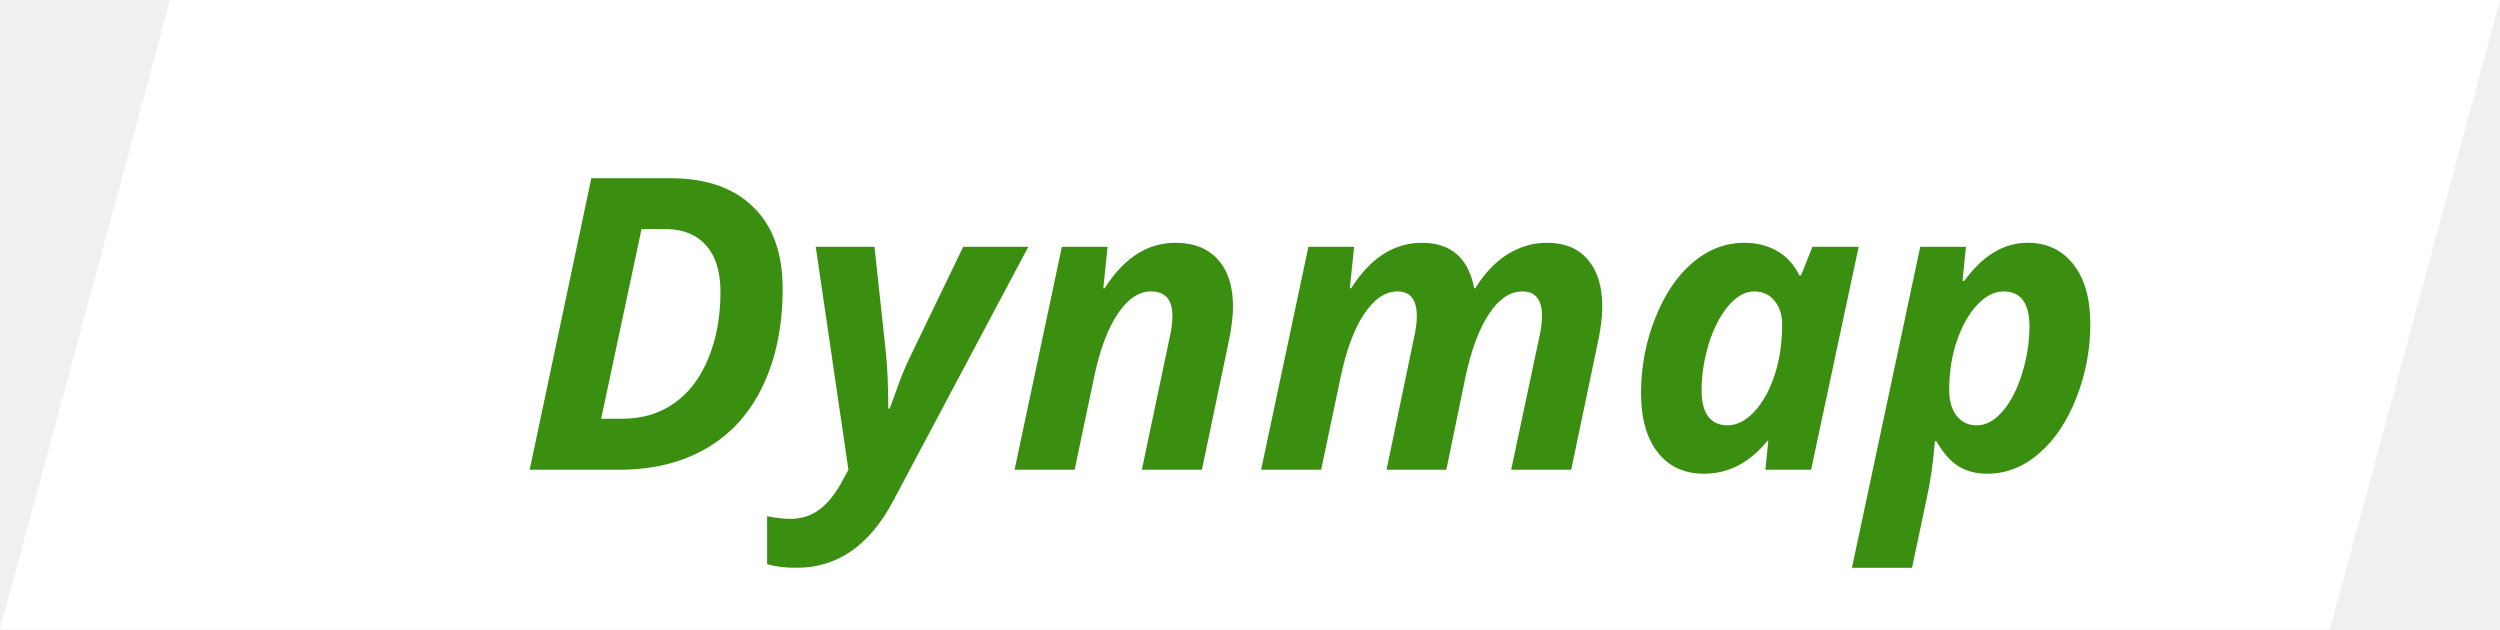
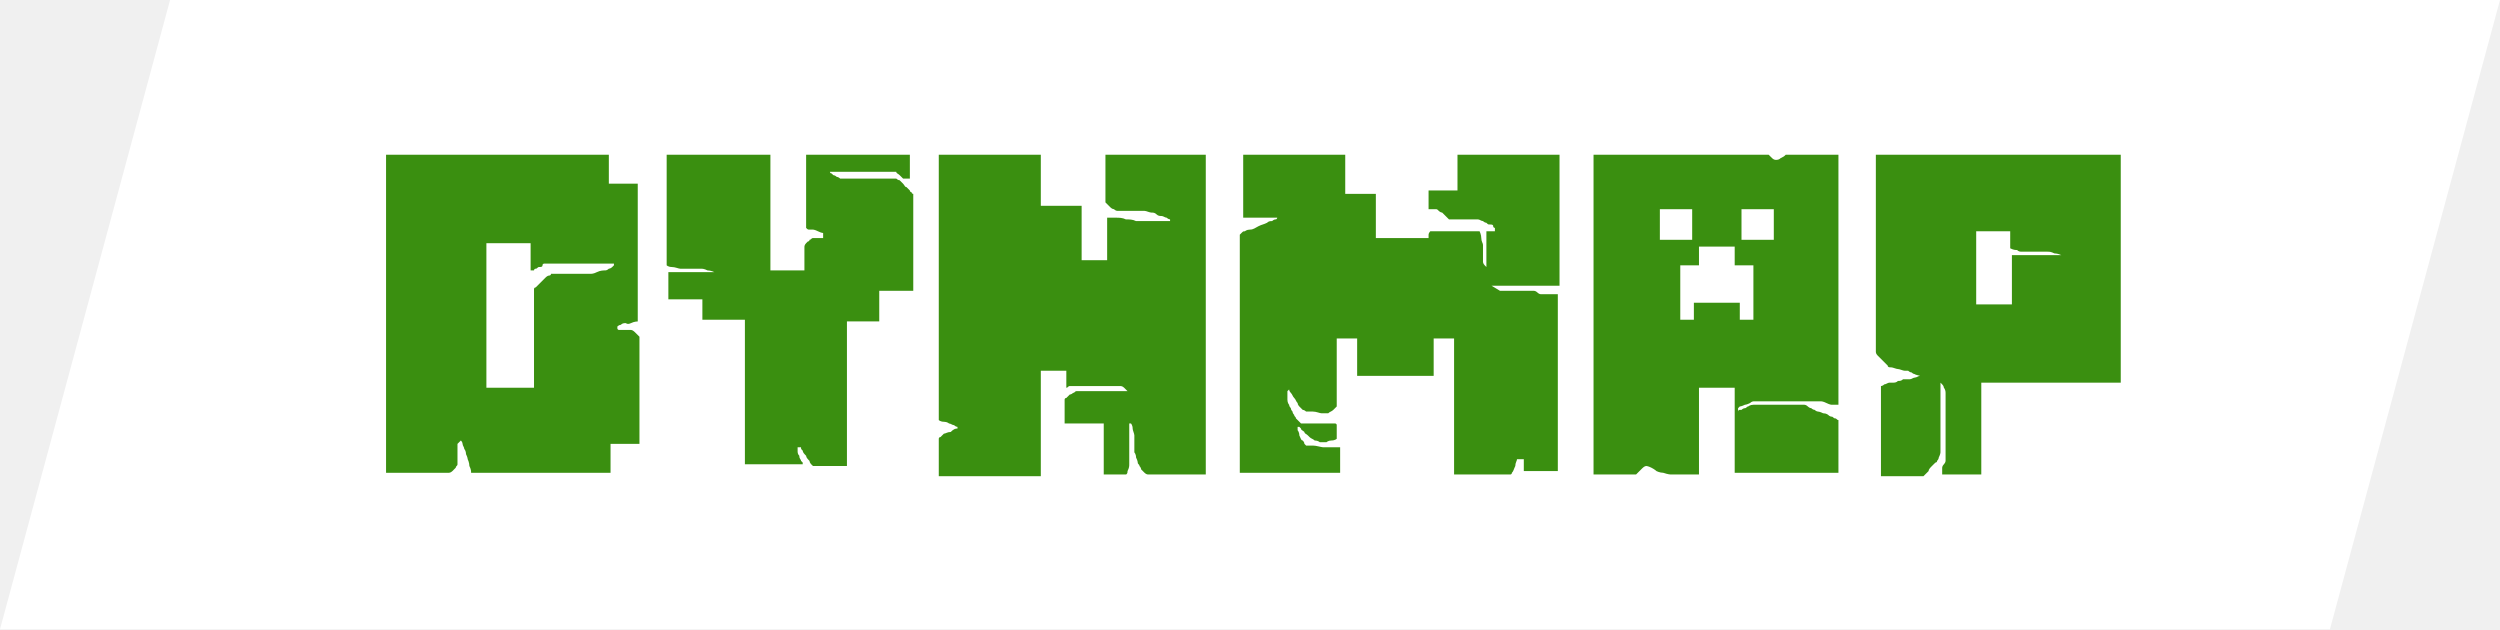
- <svg xmlns="http://www.w3.org/2000/svg" id="Layer_1" data-name="Layer 1" viewBox="0 0 147 37">
-   <defs>
-     <style>.cls-1{fill:#fff;}.cls-2{font-size:24px;fill:#3a8f10;font-family:OpenSans-BoldItalic, Open Sans;font-weight:700;font-style:italic;}</style>
-   </defs>
-   <polygon class="cls-1" points="137 37 0 37 10 0 147 0 137 37" />
-   <text class="cls-2" transform="translate(30.52 27.62)">Dynmap</text>
+ <svg xmlns="http://www.w3.org/2000/svg" version="1.1" id="Layer_1" x="0px" y="0px" viewBox="0 0 147 37" style="enable-background:new 0 0 147 37;" xml:space="preserve">
+   <style type="text/css">
+ 	.st0{fill:#FFFFFF;}
+ 	.st1{fill:#3A8F10;}
+ </style>
+   <polygon class="st0" points="137,37 0,37 10,0 147,0 " />
+   <g>
+     <g>
+       <path class="st1" d="M35.8,9.1v1.7h1.7v8.1c0,0-0.2,0-0.4,0.1S36.8,19,36.8,19c-0.1,0-0.2,0-0.3,0.1c-0.1,0-0.2,0.1-0.2,0.1l0,0    v0.1c0,0,0,0,0,0c0,0,0,0.1,0.1,0.1s0.1,0,0.1,0c0,0,0.1,0,0.3,0c0.2,0,0.3,0,0.3,0c0.1,0,0.2,0.1,0.3,0.2s0.2,0.2,0.2,0.2v6.3    h-1.7v1.7h-8.2c0-0.1,0-0.2-0.1-0.4c0-0.2-0.1-0.4-0.1-0.4c0,0,0-0.1-0.1-0.3c0-0.2-0.1-0.3-0.1-0.3c0-0.1-0.1-0.2-0.1-0.3    c0-0.1-0.1-0.2-0.1-0.2l0,0c0,0,0,0,0,0s0,0,0,0h0c0,0,0,0-0.1,0.1c0,0-0.1,0.1-0.1,0.1c0,0,0,0.1,0,0.2c0,0.1,0,0.2,0,0.3    c0,0.1,0,0.2,0,0.3c0,0.1,0,0.2,0,0.2c0,0,0,0.1,0,0.2c0,0.1-0.1,0.1-0.1,0.2c0,0,0,0-0.1,0.1c0,0-0.1,0.1-0.1,0.1    c0,0-0.1,0.1-0.2,0.1c-0.1,0-0.1,0-0.1,0h-3.6V9.1H35.8z M28.8,22.8h2.6v-5.8c0,0,0-0.1,0.1-0.1c0,0,0.1-0.1,0.1-0.1    c0,0,0.1-0.1,0.1-0.1c0,0,0.1-0.1,0.2-0.2c0.1-0.1,0.2-0.2,0.2-0.2c0,0,0.1-0.1,0.2-0.1c0.1,0,0.1-0.1,0.1-0.1c0.1,0,0.2,0,0.5,0    c0.2,0,0.4,0,0.7,0c0.2,0,0.5,0,0.7,0c0.2,0,0.4,0,0.4,0c0.1,0,0.2,0,0.4-0.1s0.4-0.1,0.5-0.1c0,0,0.1,0,0.2-0.1    c0.1,0,0.2-0.1,0.2-0.1l0.1-0.1c0,0,0-0.1,0-0.1c0,0,0,0,0,0c-0.1,0-0.3,0-0.5,0c-0.2,0-0.5,0-0.8,0s-0.5,0-0.8,0    c-0.2,0-0.4,0-0.5,0c0,0-0.1,0-0.2,0c-0.1,0-0.2,0-0.3,0c-0.1,0-0.2,0-0.3,0c-0.1,0-0.1,0-0.2,0h-0.3h-0.2c0,0-0.1,0-0.1,0.1    s-0.1,0.1-0.2,0.1c-0.1,0-0.1,0.1-0.2,0.1s-0.1,0.1-0.1,0.1c0,0-0.1,0-0.1,0c0,0-0.1,0-0.1,0v-1.6h-2.6V22.8z" />
+       <path class="st1" d="M41.3,19.4v-1.8h-2V16H42c0,0-0.2-0.1-0.4-0.1c-0.2-0.1-0.3-0.1-0.4-0.1c0,0-0.1,0-0.2,0c-0.1,0-0.2,0-0.4,0    c-0.1,0-0.3,0-0.4,0c-0.1,0-0.2,0-0.2,0c-0.1,0-0.3-0.1-0.5-0.1c-0.2,0-0.3-0.1-0.3-0.1V9.1h6.1v6.8h2c0,0,0-0.1,0-0.3    c0-0.1,0-0.3,0-0.4c0-0.1,0-0.3,0-0.4c0-0.1,0-0.2,0-0.3c0,0,0-0.1,0.1-0.2s0.1-0.1,0.1-0.1c0,0,0.1,0,0.1-0.1    c0.1,0,0.1-0.1,0.2-0.1c0,0,0.1,0,0.3,0c0.2,0,0.3,0,0.3,0v-0.3c0,0-0.1,0-0.3-0.1s-0.3-0.1-0.3-0.1c0,0-0.1,0-0.1,0    c0,0-0.1,0-0.1,0c-0.1,0-0.1,0-0.2-0.1V9.1h6.1v1.4c0,0-0.1,0-0.2,0c-0.1,0-0.1,0-0.2,0c0,0-0.1-0.1-0.2-0.2s-0.2-0.1-0.2-0.2    c0,0-0.1,0-0.1,0c0,0-0.1,0-0.1,0c0,0-0.1,0-0.1,0c0,0-0.1,0-0.2,0c-0.1,0-0.2,0-0.3,0c-0.1,0-0.2,0-0.3,0c-0.1,0-0.1,0-0.2,0    c-0.1,0-0.2,0-0.3,0c-0.1,0-0.2,0-0.3,0c-0.1,0-0.2,0-0.3,0c-0.1,0-0.1,0-0.1,0c-0.1,0-0.2,0-0.3,0s-0.3,0-0.5,0    c-0.2,0-0.4,0-0.5,0s-0.3,0-0.3,0c0,0,0,0.1,0.1,0.1c0,0,0.1,0.1,0.1,0.1c0,0,0.1,0,0.2,0.1c0.1,0,0.2,0.1,0.2,0.1    c0,0,0.1,0,0.2,0c0.1,0,0.2,0,0.2,0c0.1,0,0.2,0,0.2,0c0.1,0,0.1,0,0.1,0c0.1,0,0.3,0,0.5,0c0.2,0,0.5,0,0.8,0c0.3,0,0.5,0,0.8,0    c0.2,0,0.4,0,0.5,0c0,0,0.1,0.1,0.2,0.1c0.1,0.1,0.1,0.1,0.2,0.2s0.1,0.2,0.2,0.2c0.1,0.1,0.1,0.1,0.2,0.2c0,0,0,0.1,0.1,0.1    c0,0.1,0.1,0.1,0.1,0.1v5.7h-2v1.8h-1.9v8.5h-2l-0.1-0.1c0,0-0.1-0.1-0.1-0.2c-0.1-0.1-0.2-0.2-0.2-0.3c-0.1-0.1-0.2-0.2-0.2-0.3    c-0.1-0.1-0.1-0.1-0.1-0.2c0,0,0,0,0,0c0,0,0,0,0,0c0,0,0,0-0.1,0h-0.1c0,0,0,0,0,0c0,0,0,0.1,0,0.1c0,0.1,0,0.1,0,0.1    c0,0.1,0,0.2,0.1,0.3c0,0.2,0.1,0.2,0.1,0.3l0.1,0.1v0.1v0c0,0,0,0,0,0h-3.4v-8.5H41.3z" />
+       <path class="st1" d="M56.3,25.2L56.3,25.2L56.3,25.2c0-0.1,0-0.1,0-0.1c0,0-0.1,0-0.2-0.1c-0.1,0-0.2-0.1-0.3-0.1    c0,0-0.1-0.1-0.3-0.1c-0.2,0-0.3-0.1-0.3-0.1V9.1h6v3h2.4v3.2h1.5v-2.5h0.2c0,0,0.2,0,0.3,0c0.2,0,0.4,0,0.6,0.1    c0.2,0,0.4,0,0.6,0.1c0.2,0,0.3,0,0.4,0c0.1,0,0.2,0,0.3,0s0.3,0,0.5,0c0.2,0,0.3,0,0.5,0c0.2,0,0.3,0,0.3,0c0,0,0,0,0,0    c0,0,0,0,0-0.1c0,0-0.1,0-0.2-0.1c-0.1,0-0.2-0.1-0.3-0.1s-0.2,0-0.3-0.1s-0.2-0.1-0.3-0.1c-0.1,0-0.3-0.1-0.4-0.1    c0,0-0.1,0-0.3,0c-0.1,0-0.3,0-0.5,0c-0.2,0-0.3,0-0.5,0s-0.2,0-0.3,0c0,0-0.1,0-0.2-0.1c-0.1,0-0.2-0.1-0.2-0.1    c0,0-0.1-0.1-0.2-0.2c-0.1-0.1-0.1-0.1-0.1-0.1V9.1h5.9v18.8h-3.4c0,0-0.1,0-0.2-0.1s-0.1-0.1-0.2-0.2c0,0,0-0.1-0.1-0.2    c0-0.1-0.1-0.1-0.1-0.2c0,0,0-0.1-0.1-0.3c0-0.2-0.1-0.3-0.1-0.3c0,0,0-0.1,0-0.2c0-0.1,0-0.2,0-0.3c0-0.1,0-0.2,0-0.3    c0-0.1,0-0.2,0-0.2c0-0.1-0.1-0.3-0.1-0.4c0-0.2-0.1-0.3-0.1-0.3h-0.1c0,0.1,0,0.2,0,0.5c0,0.2,0,0.5,0,0.7s0,0.5,0,0.7    c0,0.2,0,0.4,0,0.5c0,0.1,0,0.2-0.1,0.4c0,0.2-0.1,0.2-0.1,0.2h-1.3v-3h-2.3v-1.4c0,0,0-0.1,0.1-0.1c0.1-0.1,0.1-0.1,0.2-0.2    c0,0,0.1,0,0.2-0.1c0.1,0,0.1-0.1,0.2-0.1h3c0,0-0.1-0.1-0.2-0.2c-0.1-0.1-0.2-0.1-0.2-0.1c0,0-0.1,0-0.2,0c-0.1,0-0.3,0-0.4,0    c-0.2,0-0.3,0-0.5,0c-0.2,0-0.3,0-0.3,0c0,0-0.1,0-0.3,0c-0.2,0-0.3,0-0.4,0c-0.1,0-0.2,0-0.4,0c-0.2,0-0.2,0-0.3,0    c0,0-0.1,0-0.2,0c-0.1,0-0.1,0.1-0.2,0.1v-1h-1.5v6.2h-6v-2.2c0,0,0-0.1,0.1-0.1c0.1-0.1,0.1-0.1,0.2-0.2c0.1,0,0.2-0.1,0.4-0.1    C56.1,25.2,56.2,25.2,56.3,25.2z" />
+       <path class="st1" d="M73.1,12.8V9.1h6v2.3h1.8V14H84c0,0,0-0.1,0-0.2c0-0.1,0.1-0.2,0.1-0.2h0h0.1c0.1,0,0.2,0,0.4,0    c0.2,0,0.4,0,0.6,0s0.4,0,0.5,0s0.2,0,0.3,0c0,0,0.1,0,0.2,0c0.1,0,0.2,0,0.3,0c0.1,0,0.2,0,0.3,0c0.1,0,0.2,0,0.2,0    c0,0,0.1,0.2,0.1,0.4s0.1,0.3,0.1,0.4c0,0,0,0.1,0,0.2c0,0.1,0,0.2,0,0.3c0,0.1,0,0.2,0,0.3c0,0.1,0,0.2,0,0.2s0,0.1,0.1,0.2    s0.1,0.1,0.1,0.1v-2.1h0.5c0,0,0-0.1,0-0.1c0,0,0-0.1,0-0.1c0,0-0.1,0-0.1-0.1s-0.1-0.1-0.2-0.1s-0.1,0-0.2-0.1    c-0.1,0-0.2-0.1-0.2-0.1c-0.1,0-0.2-0.1-0.3-0.1c-0.1,0-0.2,0-0.3,0c0,0-0.1,0-0.3,0c-0.1,0-0.3,0-0.4,0c-0.2,0-0.3,0-0.4,0    c-0.1,0-0.2,0-0.3,0c0,0-0.1-0.1-0.2-0.2c-0.1-0.1-0.2-0.2-0.2-0.2c0,0-0.1,0-0.2-0.1s-0.1-0.1-0.2-0.1c0,0-0.1,0-0.2,0    c-0.1,0-0.2,0-0.2,0v-1.1h1.7V9.1h6v7.7h-4l0.5,0.3c0.1,0,0.2,0,0.4,0s0.4,0,0.6,0s0.4,0,0.6,0c0.2,0,0.3,0,0.4,0    c0,0,0.1,0,0.2,0.1s0.2,0.1,0.2,0.1c0,0,0.1,0,0.2,0c0.1,0,0.2,0,0.3,0c0.1,0,0.2,0,0.3,0c0.1,0,0.2,0,0.2,0v10.4h-2V27h-0.4    c0,0.1-0.1,0.2-0.1,0.4c-0.1,0.2-0.1,0.3-0.2,0.4c0,0,0,0.1-0.1,0.1s-0.1,0-0.1,0h-3.2v-8h-1.2v2.2h-4.5v-2.2h-1.2v4    c0,0-0.1,0.1-0.2,0.2c-0.1,0.1-0.2,0.1-0.3,0.2h-0.2h-0.2c-0.1,0-0.3-0.1-0.5-0.1c-0.2,0-0.4,0-0.4,0c0,0-0.1-0.1-0.2-0.1    c-0.1-0.1-0.1-0.1-0.2-0.2c0,0-0.1-0.1-0.1-0.2c-0.1-0.1-0.1-0.2-0.2-0.3c-0.1-0.1-0.1-0.2-0.2-0.3c-0.1-0.1-0.1-0.2-0.1-0.2    c0,0-0.1,0.1-0.1,0.1c0,0.1,0,0.1,0,0.2c0,0,0,0.1,0,0.3c0,0.2,0.1,0.3,0.1,0.3c0,0,0,0.1,0.1,0.2c0,0.1,0.1,0.2,0.1,0.2    c0,0,0,0.1,0.1,0.2c0,0.1,0.1,0.1,0.1,0.2l0.3,0.3c0.1,0,0.3,0,0.4,0c0.1,0,0.2,0,0.3,0c0.1,0,0.2,0,0.3,0c0,0,0.1,0,0.2,0    c0.1,0,0.2,0,0.3,0c0.1,0,0.2,0,0.3,0c0.1,0,0.2,0,0.2,0c0,0,0.1,0,0.1,0.1s0,0.1,0,0.1c0,0,0,0.1,0,0.2c0,0.1,0,0.2,0,0.2    c0,0,0,0.1,0,0.1c0,0,0,0.1,0,0.1v0.1c0,0-0.1,0.1-0.3,0.1s-0.3,0.1-0.3,0.1H78h-0.4c0,0-0.1-0.1-0.3-0.1    c-0.1-0.1-0.2-0.1-0.3-0.2c0,0-0.1-0.1-0.1-0.1c-0.1-0.1-0.2-0.1-0.2-0.2c-0.1-0.1-0.2-0.1-0.2-0.2c-0.1-0.1-0.1-0.1-0.1-0.1    c0,0,0,0,0,0c0,0,0,0-0.1,0c0,0,0,0.1,0,0.1c0,0.1,0,0.1,0,0.1c0,0,0.1,0.1,0.1,0.3c0.1,0.2,0.1,0.3,0.2,0.3c0,0,0.1,0.1,0.1,0.2    c0.1,0.1,0.1,0.1,0.1,0.1c0,0,0.2,0,0.4,0s0.5,0.1,0.6,0.1c0,0,0.1,0,0.2,0c0.1,0,0.2,0,0.3,0c0.1,0,0.2,0,0.3,0    c0.1,0,0.2,0,0.2,0v1.5h-5.9V13.8c0,0,0,0,0.1-0.1s0.1-0.1,0.2-0.1c0,0,0.1-0.1,0.3-0.1s0.3-0.1,0.5-0.2c0.2-0.1,0.3-0.1,0.5-0.2    c0.1-0.1,0.2-0.1,0.3-0.1c0,0,0.1-0.1,0.2-0.1c0.1,0,0.1-0.1,0.1-0.1H73.1z" />
+       <path class="st1" d="M104,9.1c0,0,0.1,0.1,0.2,0.2c0.1,0.1,0.2,0.1,0.2,0.1c0.1,0,0.2,0,0.3-0.1c0.2-0.1,0.2-0.1,0.3-0.2h3.1v14.7    c0,0-0.1,0-0.2,0c-0.1,0-0.2,0-0.2,0c0,0-0.1,0-0.3-0.1c-0.2-0.1-0.3-0.1-0.3-0.1c0,0-0.1,0-0.3,0c-0.1,0-0.3,0-0.5,0    s-0.3,0-0.5,0c-0.2,0-0.3,0-0.4,0c0,0-0.1,0-0.2,0s-0.2,0-0.3,0c-0.1,0-0.2,0-0.3,0c-0.1,0-0.2,0-0.3,0c-0.1,0-0.1,0-0.3,0    c-0.1,0-0.2,0-0.3,0c-0.1,0-0.2,0-0.3,0s-0.1,0-0.1,0c0,0-0.1,0-0.2,0c-0.1,0-0.2,0.1-0.2,0.1c0,0-0.2,0.1-0.3,0.1    c-0.2,0.1-0.3,0.1-0.3,0.1l-0.1,0.1c0,0,0,0.1,0,0.1V24c0,0,0,0,0,0.1c0,0,0,0.1,0,0.1c0,0,0-0.1,0.1-0.1s0.1,0,0.1,0    c0,0,0.1-0.1,0.2-0.1s0.1-0.1,0.2-0.1c0,0,0.1-0.1,0.3-0.1c0.2,0,0.2,0,0.3,0h0.9h0.9c0,0,0.1,0,0.1,0c0.1,0,0.2,0,0.3,0    c0.1,0,0.2,0,0.3,0c0.1,0,0.2,0,0.2,0c0,0,0.1,0,0.2,0.1s0.2,0.1,0.2,0.1c0,0,0.1,0.1,0.2,0.1c0.1,0.1,0.2,0.1,0.2,0.1    c0,0,0.1,0,0.3,0.1c0.2,0,0.3,0.1,0.3,0.1c0,0,0.1,0.1,0.2,0.1c0.1,0,0.1,0.1,0.2,0.1c0.1,0,0.1,0.1,0.2,0.1v3.1H102v-5h-2.1v5.1    c-0.1,0-0.2,0-0.3,0c-0.1,0-0.3,0-0.5,0c-0.2,0-0.3,0-0.5,0c-0.1,0-0.2,0-0.3,0c-0.1,0-0.2,0-0.5-0.1c-0.2,0-0.4-0.1-0.4-0.1    c0,0-0.1-0.1-0.3-0.2c-0.2-0.1-0.3-0.1-0.3-0.1c-0.1,0-0.2,0.1-0.3,0.2c-0.1,0.1-0.2,0.2-0.3,0.3h-2.5V9.1H104z M97.6,14.1h1.9    v-1.8h-1.9V14.1z M98.8,18.8h0.8v-1h2.7v1h0.8v-3.2H102v-1.1h-2.1v1.1h-1.1V18.8z M102.4,14.1h1.9v-1.8h-1.9V14.1z" />
+       <path class="st1" d="M112.6,22c0,0-0.1,0-0.2-0.1c-0.1,0-0.2-0.1-0.2-0.1c0,0-0.1,0-0.2,0s-0.3-0.1-0.4-0.1s-0.3-0.1-0.4-0.1    c-0.1,0-0.2,0-0.2-0.1l-0.6-0.6c0,0-0.1-0.1-0.1-0.2c0-0.1,0-0.1,0-0.1V9.1h14.4v13.4h-8.2v5.4h-2.3c0,0,0-0.1,0-0.2s0-0.2,0-0.2    c0,0,0-0.1,0.1-0.2s0.1-0.2,0.1-0.2v-0.8v-0.9c0-0.1,0-0.2,0-0.4c0-0.2,0-0.4,0-0.6s0-0.4,0-0.6c0-0.2,0-0.3,0-0.4    c0,0,0-0.1,0-0.3c0-0.2-0.1-0.3-0.1-0.3c0,0,0-0.1-0.1-0.2s-0.1-0.1-0.1-0.1v3.8c0,0,0,0.1,0,0.3c0,0.1-0.1,0.3-0.1,0.3    c0,0,0,0.1-0.1,0.2c0,0.1-0.1,0.1-0.1,0.1c0,0-0.1,0.1-0.2,0.2s-0.2,0.2-0.2,0.3c-0.1,0.1-0.2,0.2-0.3,0.3h-2.5v-5.3    c0,0,0.1,0,0.2-0.1c0.1,0,0.2-0.1,0.3-0.1c0,0,0.1,0,0.2,0c0.1,0,0.2,0,0.3-0.1c0.1,0,0.2,0,0.3-0.1c0.1,0,0.1,0,0.2,0    c0,0,0.1,0,0.2,0c0.1,0,0.2-0.1,0.3-0.1c0.1,0,0.2-0.1,0.3-0.1C112.5,22,112.6,22,112.6,22z M116.3,17.9h2v-2.9h2.9    c0,0-0.2-0.1-0.4-0.1c-0.2-0.1-0.3-0.1-0.4-0.1c0,0-0.1,0-0.2,0s-0.2,0-0.4,0c-0.1,0-0.3,0-0.4,0c-0.1,0-0.2,0-0.2,0    c-0.1,0-0.2,0-0.3,0s-0.2,0-0.3-0.1c-0.1,0-0.2,0-0.4-0.1v-1h-2V17.9z" />
+     </g>
+   </g>
</svg>
